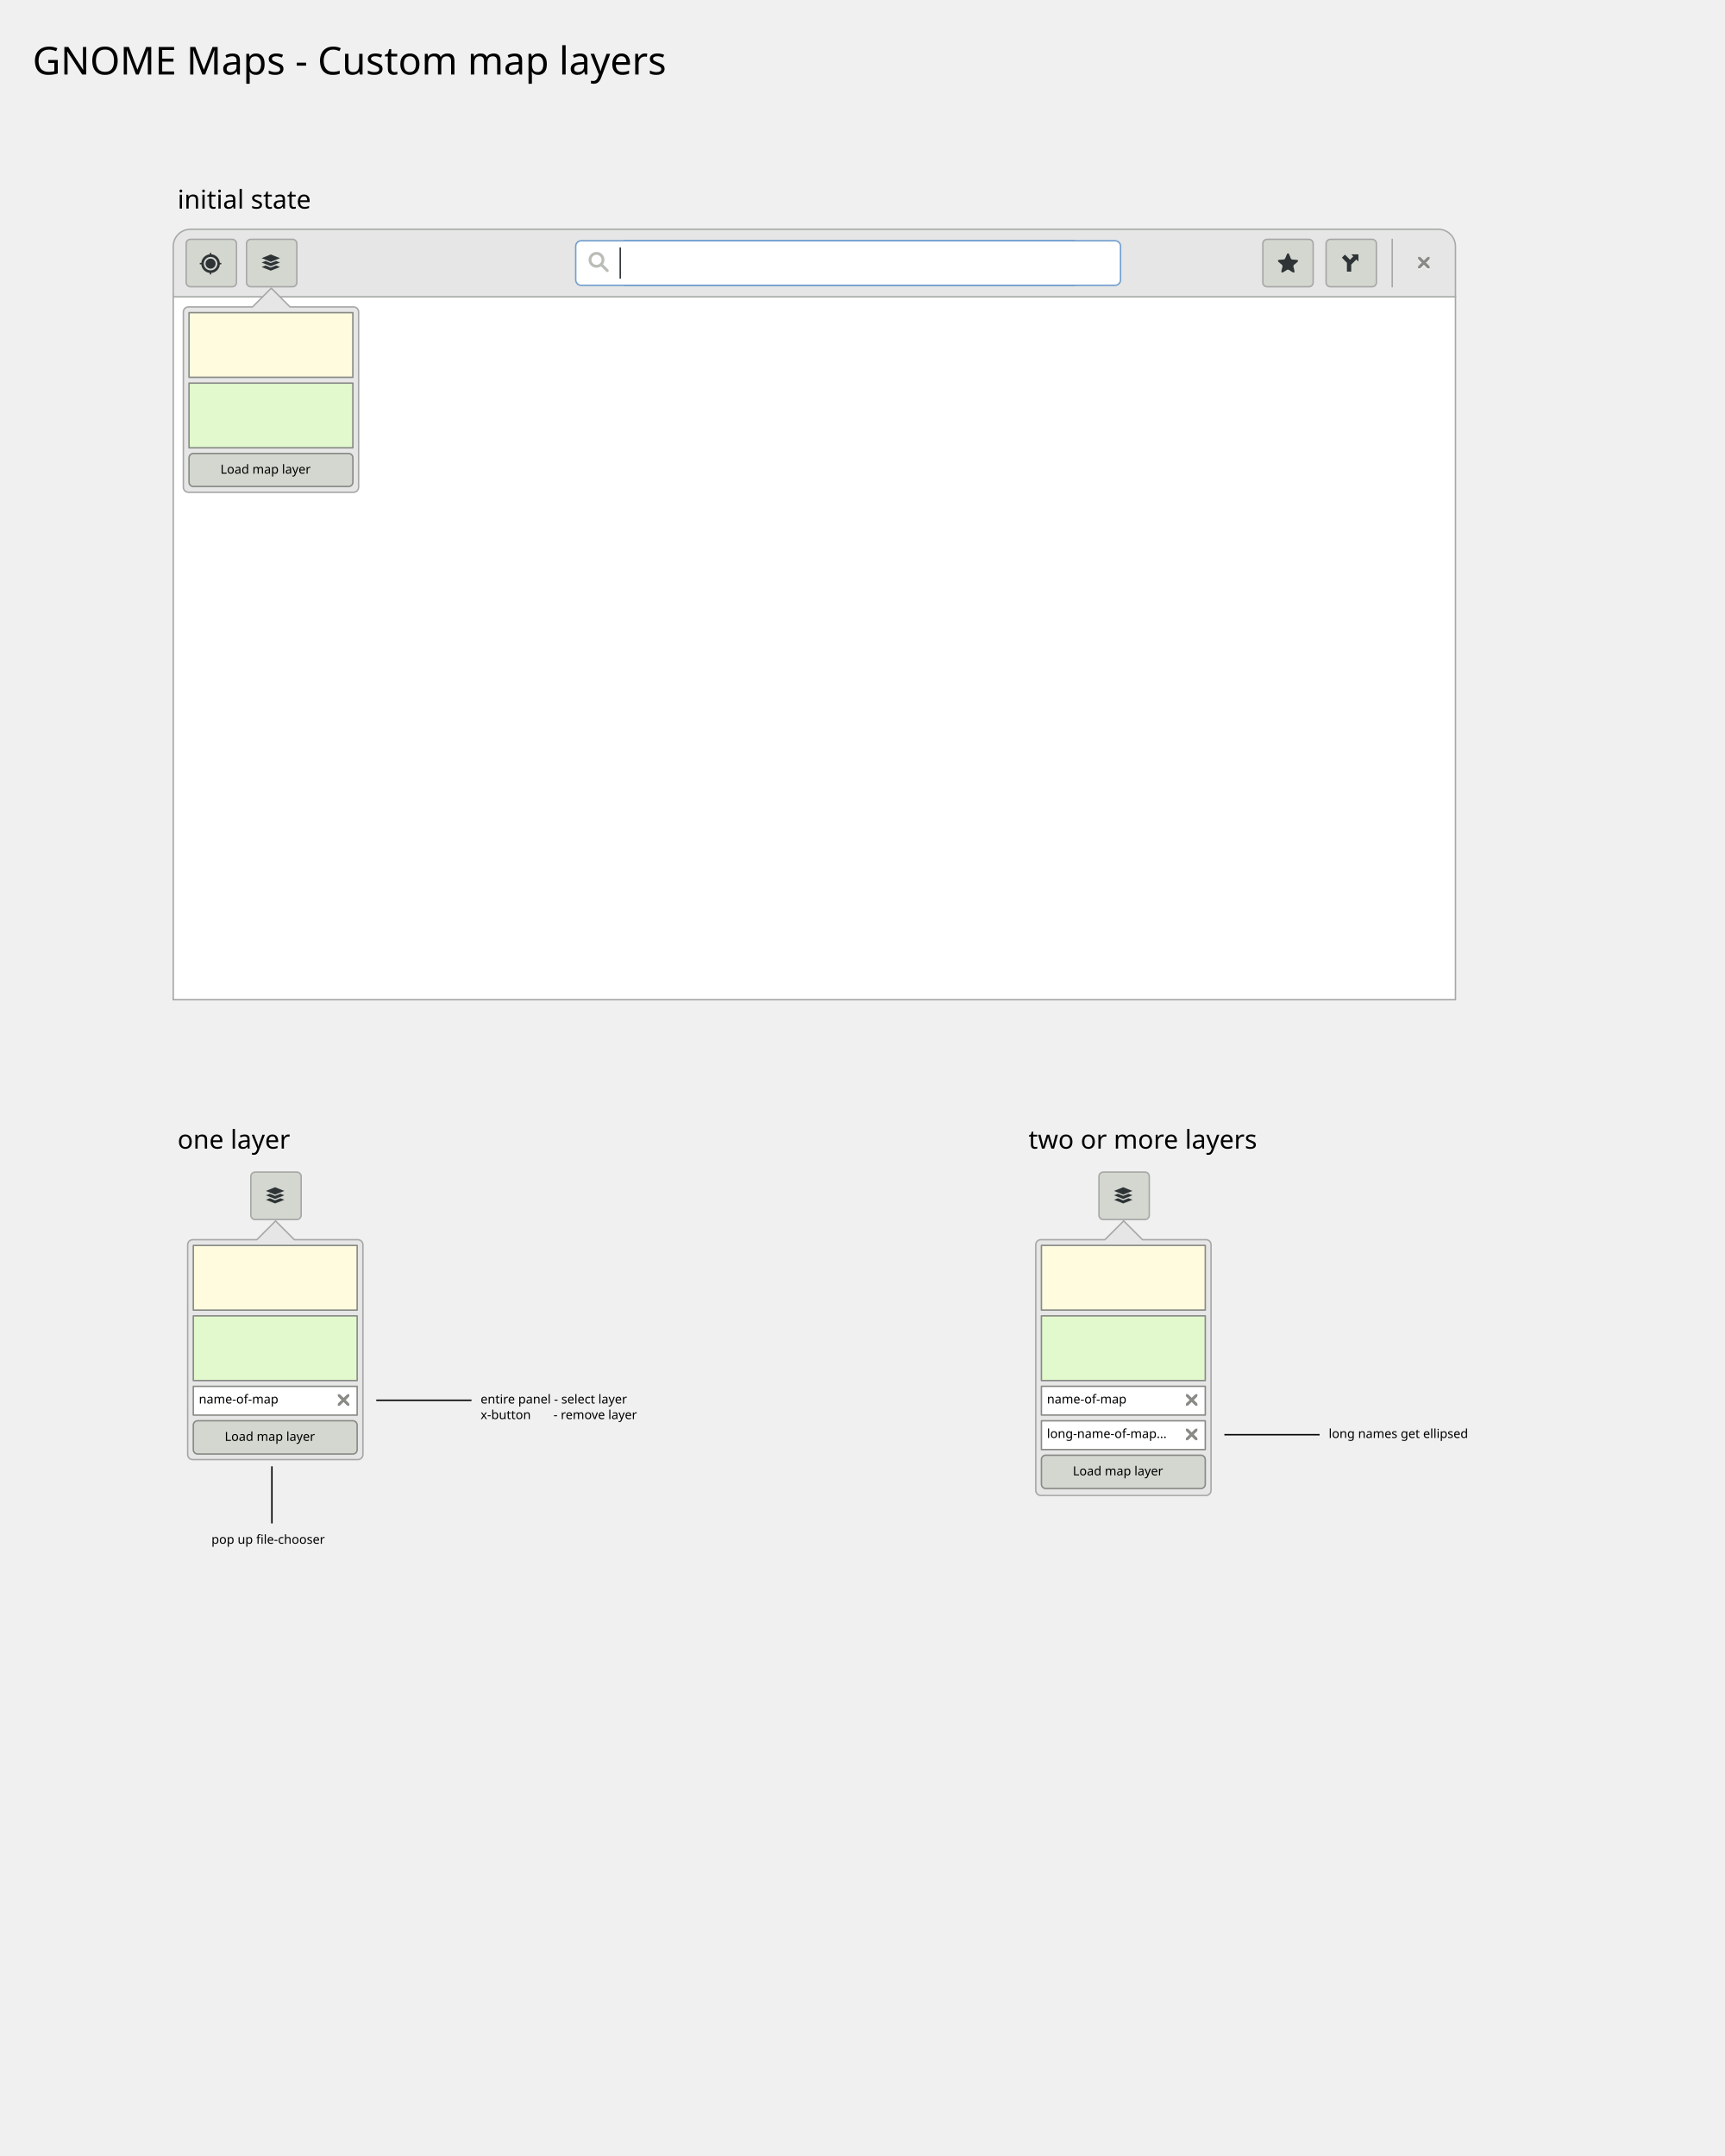
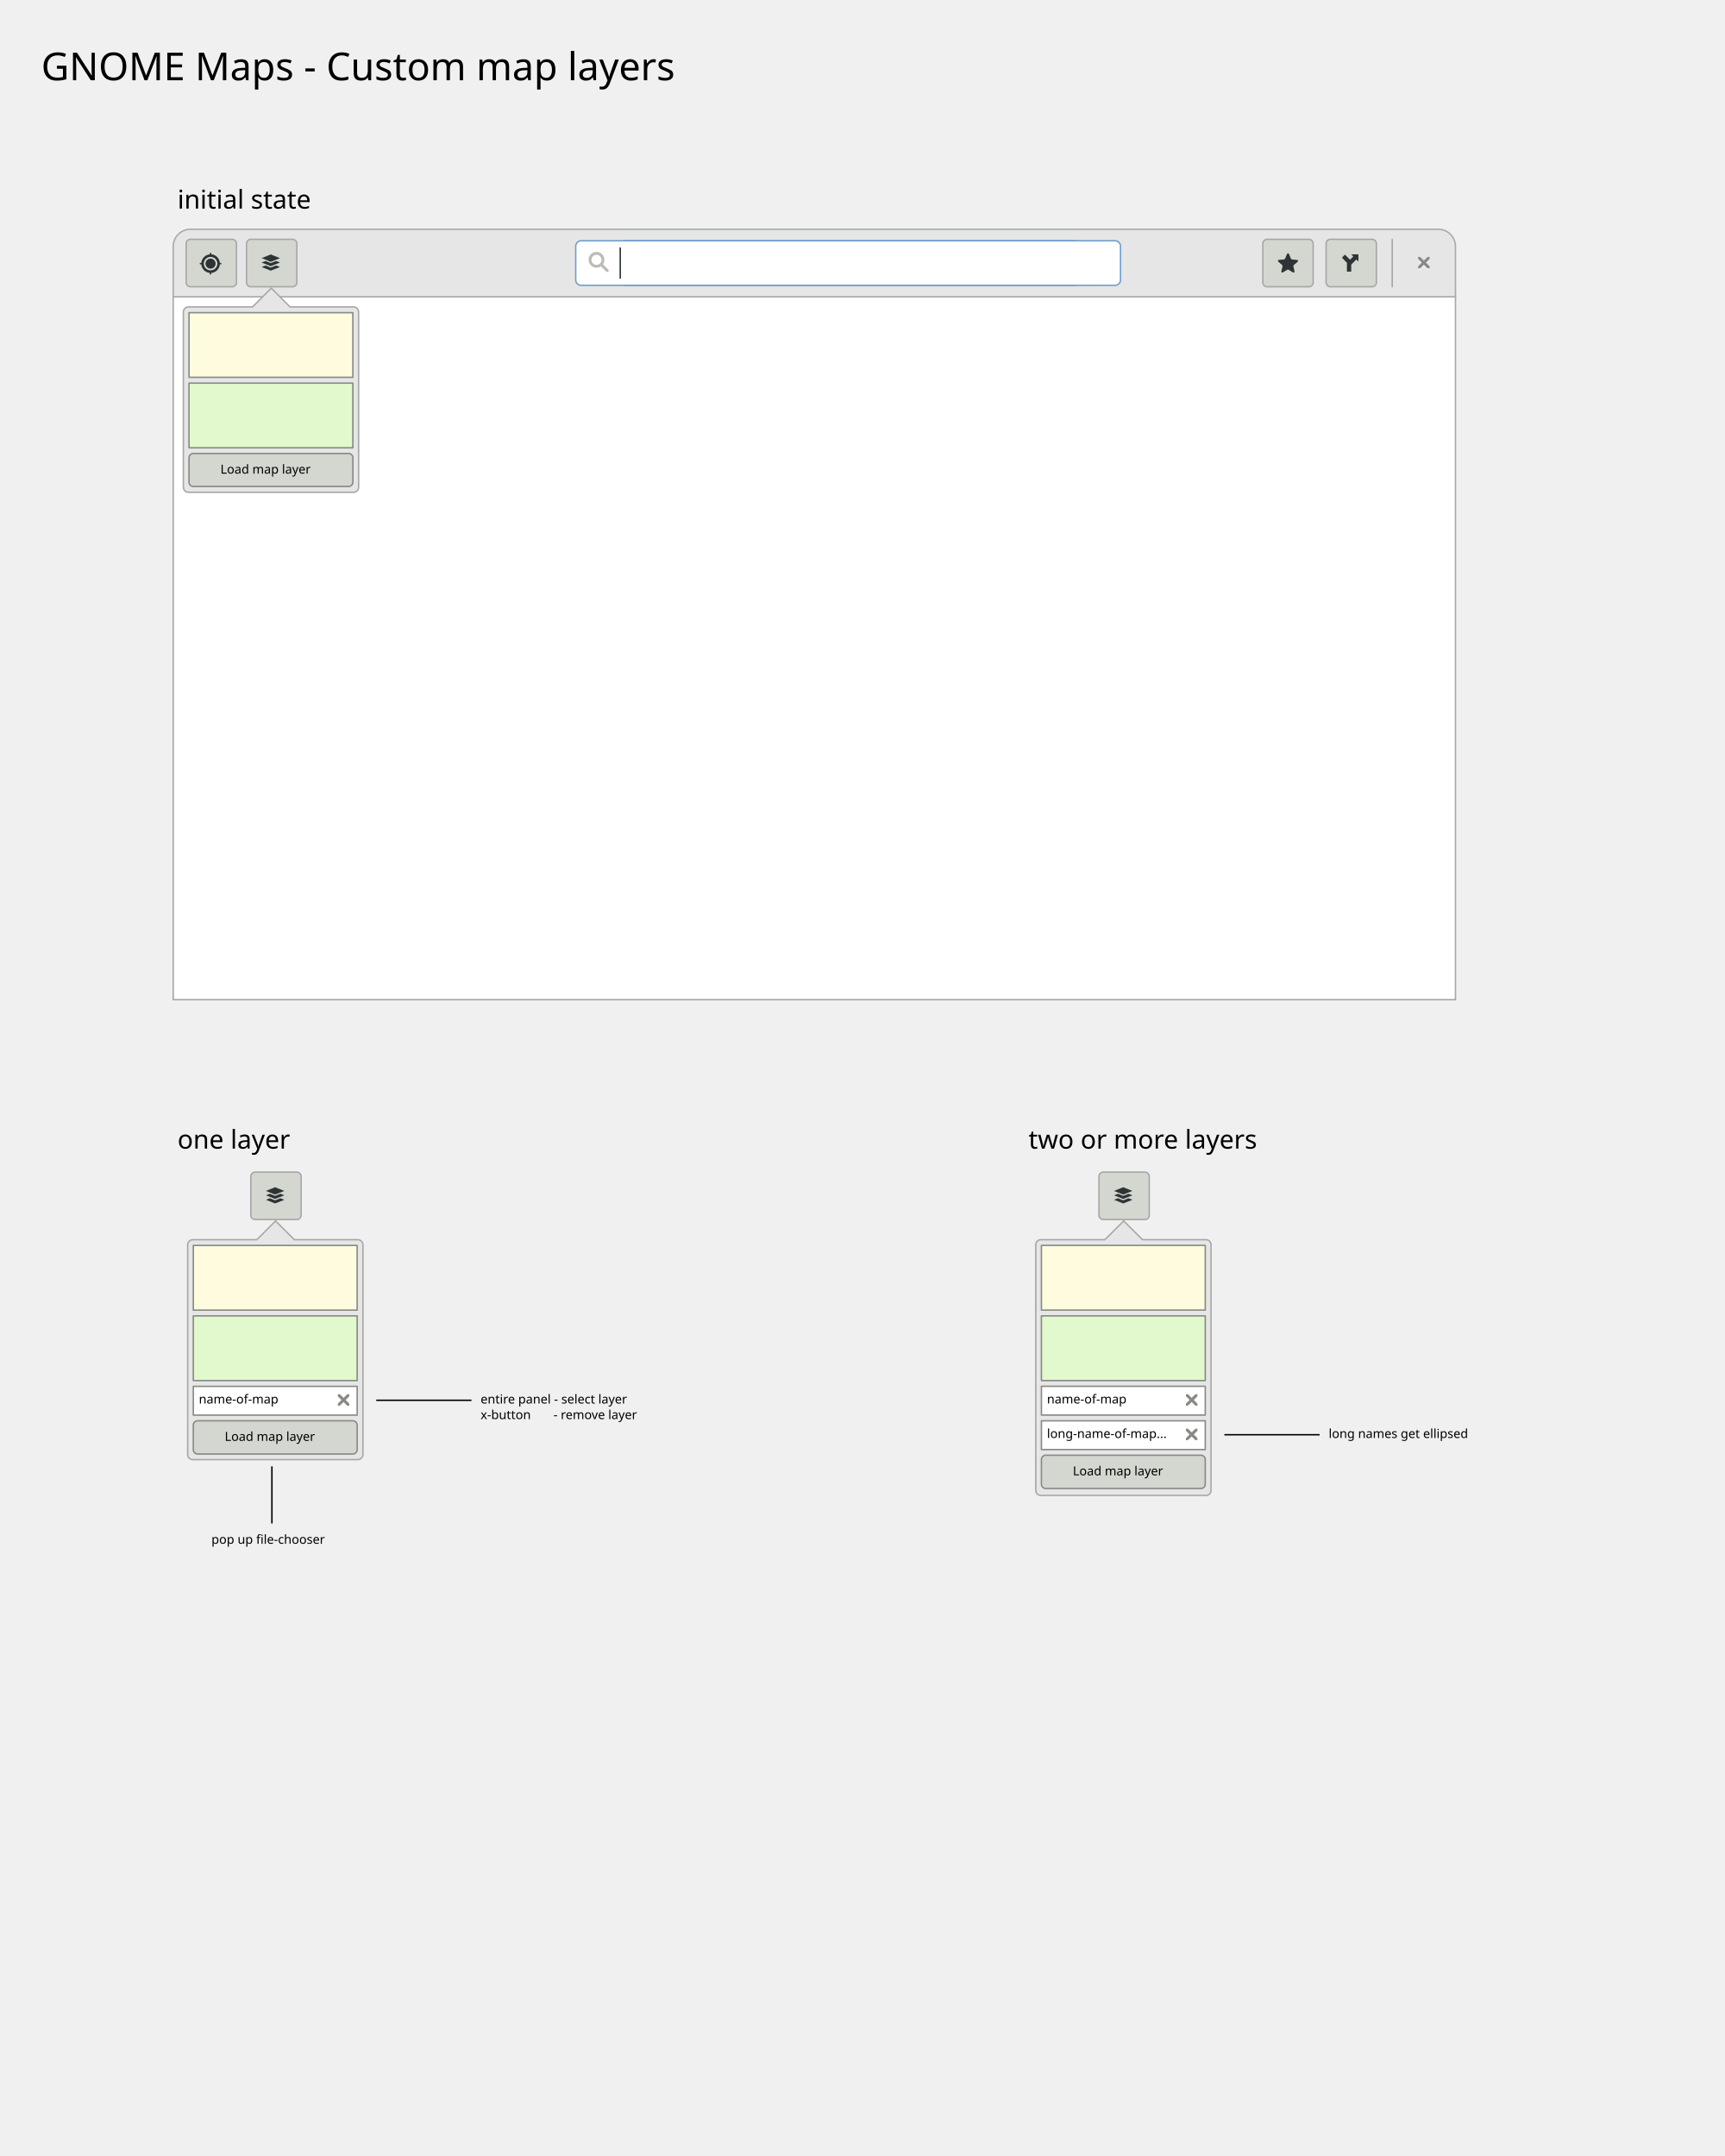
<svg xmlns="http://www.w3.org/2000/svg" width="1200" height="1500" id="svg6576" version="1.1">
  <defs id="defs6578" />
  <g id="layer2" transform="translate(0,-1400)">
    <rect style="fill:#ffffff;fill-opacity:1;stroke:#a7a7a7;stroke-width:1;stroke-linecap:square;stroke-miterlimit:4;stroke-dasharray:none;stroke-dashoffset:0;stroke-opacity:1" id="rect4204" width="892" height="489" x="120.5" y="1606.5" />
    <path id="path4206" d="m 132.5,1559.5 868,0 c 6.648,0 12,5.352 12,12 l 0,35 -12,0 -868,0 -12,0 0,-35 c 0,-6.648 5.352,-12 12,-12 z" style="color:#000000;display:inline;overflow:visible;visibility:visible;fill:#e5e6e5;fill-opacity:1;fill-rule:nonzero;stroke:#a7aba7;stroke-width:1;stroke-linecap:butt;stroke-linejoin:miter;stroke-miterlimit:4;stroke-dashoffset:0;stroke-opacity:1;marker:none;filter:url(#filter12000-4-9-2);enable-background:accumulate" />
    <path style="display:inline;fill:none;stroke:#a7a7a7;stroke-width:1px;stroke-linecap:round;stroke-linejoin:miter;stroke-opacity:1" d="m 968.501,1566.5 0,33.018" id="path4208" />
    <g style="display:inline;opacity:0.6;fill:#ffffff;fill-opacity:1" transform="translate(982.5022,1575.74)" id="g4210">
      <g transform="translate(-60,-518)" id="g4212" style="display:inline;fill:#ffffff;fill-opacity:1" />
      <g style="fill:#ffffff;fill-opacity:1" transform="translate(-60,-518)" id="g4214" />
      <g style="fill:#ffffff;fill-opacity:1" transform="translate(-60,-518)" id="g4216" />
      <g style="fill:#ffffff;fill-opacity:1" transform="translate(-60,-518)" id="g4218">
        <g transform="translate(19,-242)" id="g4220" style="display:inline;fill:#ffffff;fill-opacity:1">
          <path d="m 45,764 1,0 c 0.01,-1.2e-4 0.021,-4.6e-4 0.031,0 0.255,0.011 0.51,0.129 0.688,0.312 L 49,766.594 51.312,764.312 C 51.578,764.082 51.759,764.007 52,764 l 1,0 0,1 c 0,0.286 -0.034,0.551 -0.25,0.75 l -2.281,2.281 2.25,2.25 C 52.907,770.469 53,770.735 53,771 l 0,1 -1,0 c -0.265,-10e-6 -0.531,-0.093 -0.719,-0.281 L 49,769.438 46.719,771.719 C 46.531,771.907 46.265,772 46,772 l -1,0 0,-1 c -3e-6,-0.265 0.093,-0.531 0.281,-0.719 l 2.281,-2.25 L 45.281,765.75 C 45.071,765.555 44.978,765.281 45,765 l 0,-1 z" id="path4222" style="color:#bebebe;font-style:normal;font-variant:normal;font-weight:normal;font-stretch:normal;font-size:medium;line-height:normal;font-family:'Andale Mono';-inkscape-font-specification:'Andale Mono';text-indent:0;text-align:start;text-decoration:none;text-decoration-line:none;letter-spacing:normal;word-spacing:normal;text-transform:none;direction:ltr;block-progression:tb;writing-mode:lr-tb;text-anchor:start;display:inline;overflow:visible;visibility:visible;fill:#ffffff;fill-opacity:1;fill-rule:nonzero;stroke:none;stroke-width:1.781;marker:none;enable-background:new" />
        </g>
      </g>
      <g style="fill:#ffffff;fill-opacity:1" transform="translate(-60,-518)" id="g4224" />
      <g style="fill:#ffffff;fill-opacity:1" transform="translate(-60,-518)" id="g4226" />
      <g style="fill:#ffffff;fill-opacity:1" transform="translate(-60,-518)" id="g4228" />
    </g>
    <g id="g4230" transform="translate(982.5022,1574.74)" style="display:inline;fill:#888a85">
      <g style="display:inline;fill:#888a85" id="g4232" transform="translate(-60,-518)" />
      <g id="g4234" transform="translate(-60,-518)" style="fill:#888a85" />
      <g id="g4236" transform="translate(-60,-518)" style="fill:#888a85" />
      <g id="g4238" transform="translate(-60,-518)" style="fill:#888a85">
        <g style="display:inline;fill:#888a85" id="g4240" transform="translate(19,-242)">
          <path style="color:#bebebe;font-style:normal;font-variant:normal;font-weight:normal;font-stretch:normal;font-size:medium;line-height:normal;font-family:'Andale Mono';-inkscape-font-specification:'Andale Mono';text-indent:0;text-align:start;text-decoration:none;text-decoration-line:none;letter-spacing:normal;word-spacing:normal;text-transform:none;direction:ltr;block-progression:tb;writing-mode:lr-tb;text-anchor:start;display:inline;overflow:visible;visibility:visible;fill:#888a85;fill-opacity:1;fill-rule:nonzero;stroke:none;stroke-width:1.781;marker:none;enable-background:new" id="path4242" d="m 45,764 1,0 c 0.01,-1.2e-4 0.021,-4.6e-4 0.031,0 0.255,0.011 0.51,0.129 0.688,0.312 L 49,766.594 51.312,764.312 C 51.578,764.082 51.759,764.007 52,764 l 1,0 0,1 c 0,0.286 -0.034,0.551 -0.25,0.75 l -2.281,2.281 2.25,2.25 C 52.907,770.469 53,770.735 53,771 l 0,1 -1,0 c -0.265,-10e-6 -0.531,-0.093 -0.719,-0.281 L 49,769.438 46.719,771.719 C 46.531,771.907 46.265,772 46,772 l -1,0 0,-1 c -3e-6,-0.265 0.093,-0.531 0.281,-0.719 l 2.281,-2.25 L 45.281,765.75 C 45.071,765.555 44.978,765.281 45,765 l 0,-1 z" />
        </g>
      </g>
      <g id="g4244" transform="translate(-60,-518)" style="fill:#888a85" />
      <g id="g4246" transform="translate(-60,-518)" style="fill:#888a85" />
      <g id="g4248" transform="translate(-60,-518)" style="fill:#888a85" />
    </g>
    <rect style="color:#000000;display:inline;overflow:visible;visibility:visible;fill:#d3d7cf;fill-opacity:1;fill-rule:nonzero;stroke:#a7a7a7;stroke-width:1;stroke-linecap:butt;stroke-linejoin:miter;stroke-miterlimit:4;stroke-dasharray:none;stroke-dashoffset:0;stroke-opacity:1;marker:none;enable-background:accumulate" id="rect4250" width="35" height="33" x="922.5" y="1566.5" rx="3" ry="3" />
    <rect ry="3" rx="3" y="1566.5" x="878.5" height="33" width="35" id="rect4254" style="color:#000000;display:inline;overflow:visible;visibility:visible;fill:#d3d7cf;fill-opacity:1;fill-rule:nonzero;stroke:#a7a7a7;stroke-width:1;stroke-linecap:butt;stroke-linejoin:miter;stroke-miterlimit:4;stroke-dasharray:none;stroke-dashoffset:0;stroke-opacity:1;marker:none;enable-background:accumulate" />
    <g transform="translate(-79,2809.638)" id="g4262">
      <rect ry="3.804" rx="3.804" y="-1242.138" x="510.5" height="31" width="319" id="rect4264" style="color:#000000;display:inline;overflow:visible;visibility:visible;fill:#ffffff;fill-opacity:1;fill-rule:nonzero;stroke:#729fcf;stroke-width:1;stroke-miterlimit:4;stroke-dasharray:none;stroke-opacity:1;marker:none;enable-background:new" />
      <g id="g4266" transform="translate(517.4397,-1235.402)" style="fill:#babdb6">
        <g style="display:inline;fill:#babdb6" id="g4268" transform="translate(-140.0002,-645.9688)" />
        <g id="g4270" transform="translate(-140.0002,-645.9688)" style="fill:#babdb6" />
        <g id="g4272" transform="translate(-140.0002,-645.9688)" style="fill:#babdb6" />
        <g id="g4274" transform="translate(-140.0002,-645.9688)" style="fill:#babdb6">
          <path style="color:#000000;font-style:normal;font-variant:normal;font-weight:normal;font-stretch:normal;font-size:medium;line-height:normal;font-family:Sans;-inkscape-font-specification:Sans;text-indent:0;text-align:start;text-decoration:none;text-decoration-line:none;letter-spacing:normal;word-spacing:normal;text-transform:none;direction:ltr;block-progression:tb;writing-mode:lr-tb;baseline-shift:baseline;text-anchor:start;display:inline;overflow:visible;visibility:visible;fill:#babdb6;fill-opacity:1;stroke:none;stroke-width:1.555;marker:none;enable-background:new" id="path4276" d="m 146.508,646.996 c -3.029,0 -5.511,2.479 -5.511,5.504 0,3.025 2.482,5.504 5.511,5.504 3.029,0 5.511,-2.479 5.511,-5.504 0,-3.025 -2.482,-5.504 -5.511,-5.504 z m 0,2.009 c 1.947,0 3.5,1.55 3.5,3.496 0,1.945 -1.552,3.496 -3.5,3.496 -1.947,0 -3.5,-1.55 -3.5,-3.496 0,-1.945 1.552,-3.496 3.5,-3.496 z" />
          <path style="color:#000000;font-style:normal;font-variant:normal;font-weight:normal;font-stretch:normal;font-size:medium;line-height:normal;font-family:Sans;-inkscape-font-specification:Sans;text-indent:0;text-align:start;text-decoration:none;text-decoration-line:none;letter-spacing:normal;word-spacing:normal;text-transform:none;direction:ltr;block-progression:tb;writing-mode:lr-tb;baseline-shift:baseline;text-anchor:start;display:inline;overflow:visible;visibility:visible;fill:#babdb6;fill-opacity:1;stroke:none;stroke-width:2;marker:none;enable-background:new" id="path4278" d="m 149.812,655 a 1,1 0 0 0 -0.5,1.719 l 4,4 a 1.005,1.005 0 1 0 1.406,-1.438 l -4,-4 A 1,1 0 0 0 149.812,655 Z" />
        </g>
        <g id="g4280" transform="translate(-140.0002,-645.9688)" style="fill:#babdb6" />
        <g id="g4282" transform="translate(-140.0002,-645.9688)" style="fill:#babdb6" />
        <g style="display:inline;fill:#babdb6" id="g4284" transform="translate(-140.0002,-645.9688)" />
        <g style="display:inline;fill:#babdb6" id="g4286" transform="translate(-140.0002,-645.9688)" />
      </g>
      <path id="path4288" d="m 538.48,-1237.513 0,21.75" style="fill:#2e3436;stroke:#2e3436;stroke-width:1px;stroke-linecap:butt;stroke-linejoin:miter;stroke-opacity:1" />
    </g>
    <rect style="color:#000000;display:inline;overflow:visible;visibility:visible;fill:#d3d7cf;fill-opacity:1;fill-rule:nonzero;stroke:#a7a7a7;stroke-width:1;stroke-linecap:butt;stroke-linejoin:miter;stroke-miterlimit:4;stroke-dasharray:none;stroke-dashoffset:0;stroke-opacity:1;marker:none;enable-background:accumulate" id="rect4292" width="35" height="33" x="129.5" y="1566.5" rx="3" ry="3" />
    <rect ry="3.804" rx="3.804" y="1567.501" x="400.5" height="31" width="379" id="rect4767" style="color:#000000;display:inline;overflow:visible;visibility:visible;fill:#ffffff;fill-opacity:1;fill-rule:nonzero;stroke:#729fcf;stroke-width:1;stroke-miterlimit:4;stroke-dasharray:none;stroke-opacity:1;marker:none;enable-background:new" />
    <g id="g4769" transform="translate(408.4396,1574.236)" style="fill:#babdb6">
      <g style="display:inline;fill:#babdb6" id="g4771" transform="translate(-140.0002,-645.9688)" />
      <g id="g4773" transform="translate(-140.0002,-645.9688)" style="fill:#babdb6" />
      <g id="g4775" transform="translate(-140.0002,-645.9688)" style="fill:#babdb6" />
      <g id="g4777" transform="translate(-140.0002,-645.9688)" style="fill:#babdb6">
        <path style="color:#000000;font-style:normal;font-variant:normal;font-weight:normal;font-stretch:normal;font-size:medium;line-height:normal;font-family:Sans;-inkscape-font-specification:Sans;text-indent:0;text-align:start;text-decoration:none;text-decoration-line:none;letter-spacing:normal;word-spacing:normal;text-transform:none;direction:ltr;block-progression:tb;writing-mode:lr-tb;baseline-shift:baseline;text-anchor:start;display:inline;overflow:visible;visibility:visible;fill:#babdb6;fill-opacity:1;stroke:none;stroke-width:1.555;marker:none;enable-background:new" id="path4779" d="m 146.508,646.996 c -3.029,0 -5.511,2.479 -5.511,5.504 0,3.025 2.482,5.504 5.511,5.504 3.029,0 5.511,-2.479 5.511,-5.504 0,-3.025 -2.482,-5.504 -5.511,-5.504 z m 0,2.009 c 1.947,0 3.5,1.55 3.5,3.496 0,1.945 -1.552,3.496 -3.5,3.496 -1.947,0 -3.5,-1.55 -3.5,-3.496 0,-1.945 1.552,-3.496 3.5,-3.496 z" />
        <path style="color:#000000;font-style:normal;font-variant:normal;font-weight:normal;font-stretch:normal;font-size:medium;line-height:normal;font-family:Sans;-inkscape-font-specification:Sans;text-indent:0;text-align:start;text-decoration:none;text-decoration-line:none;letter-spacing:normal;word-spacing:normal;text-transform:none;direction:ltr;block-progression:tb;writing-mode:lr-tb;baseline-shift:baseline;text-anchor:start;display:inline;overflow:visible;visibility:visible;fill:#babdb6;fill-opacity:1;stroke:none;stroke-width:2;marker:none;enable-background:new" id="path4781" d="m 149.812,655 a 1,1 0 0 0 -0.5,1.719 l 4,4 a 1.005,1.005 0 1 0 1.406,-1.438 l -4,-4 A 1,1 0 0 0 149.812,655 Z" />
      </g>
      <g id="g4783" transform="translate(-140.0002,-645.9688)" style="fill:#babdb6" />
      <g id="g4785" transform="translate(-140.0002,-645.9688)" style="fill:#babdb6" />
      <g style="display:inline;fill:#babdb6" id="g4787" transform="translate(-140.0002,-645.9688)" />
      <g style="display:inline;fill:#babdb6" id="g4789" transform="translate(-140.0002,-645.9688)" />
    </g>
    <path id="path4791" d="m 431.48,1572.126 0,21.75" style="fill:#2e3436;stroke:#2e3436;stroke-width:1px;stroke-linecap:butt;stroke-linejoin:miter;stroke-opacity:1" />
    <rect style="color:#000000;display:inline;overflow:visible;visibility:visible;fill:#d3d7cf;fill-opacity:1;fill-rule:nonzero;stroke:#a7a7a7;stroke-width:1;stroke-linecap:butt;stroke-linejoin:miter;stroke-miterlimit:4;stroke-dasharray:none;stroke-dashoffset:0;stroke-opacity:1;marker:none;enable-background:accumulate" id="rect4292-5" width="35" height="33" x="171.5" y="1566.5" rx="3" ry="3" />
    <g id="g11908-1" transform="translate(352.0002,505.5)" style="display:inline">
      <path style="color:#000000;display:inline;overflow:visible;visibility:visible;fill:#2e3436;fill-opacity:1;fill-rule:nonzero;stroke:none;stroke-width:2;marker:none;enable-background:accumulate" id="path11922-0" d="m 530.949,186.709 c -0.779,0.552 -3.158,-1.906 -4.113,-1.918 -0.955,-0.012 -3.395,2.386 -4.161,1.815 -0.766,-0.571 0.837,-3.592 0.553,-4.504 -0.284,-0.912 -3.318,-2.492 -3.012,-3.396 0.306,-0.905 3.675,-0.314 4.454,-0.866 0.78,-0.552 1.344,-3.926 2.3,-3.914 0.955,0.012 1.434,3.398 2.2,3.969 0.766,0.571 4.149,0.065 4.433,0.977 0.284,0.912 -2.788,2.414 -3.095,3.319 -0.307,0.905 1.22,3.966 0.44,4.518 z" transform="matrix(1.047211,-0.00871584,0.00871584,1.047211,-9.35474,893.1543)" />
    </g>
    <rect style="color:#000000;display:inline;overflow:visible;visibility:visible;fill:#d3d7cf;fill-opacity:1;fill-rule:nonzero;stroke:#a7a7a7;stroke-width:1;stroke-linecap:butt;stroke-linejoin:miter;stroke-miterlimit:4;stroke-dasharray:none;stroke-dashoffset:0;stroke-opacity:1;marker:none;enable-background:accumulate" id="rect4292-8-3" width="35" height="66.057" x="129.5" y="1620.52" rx="3" ry="3" />
    <path style="fill:none;fill-rule:evenodd;stroke:#a7a7a7;stroke-width:1px;stroke-linecap:butt;stroke-linejoin:miter;stroke-opacity:1" d="m 129.25,1653.519 35.375,0" id="path21447" />
    <path style="color:#000000;font-style:normal;font-variant:normal;font-weight:normal;font-stretch:normal;font-size:medium;line-height:normal;font-family:Sans;-inkscape-font-specification:Sans;text-indent:0;text-align:start;text-decoration:none;text-decoration-line:none;letter-spacing:normal;word-spacing:normal;text-transform:none;direction:ltr;block-progression:tb;writing-mode:lr-tb;baseline-shift:baseline;text-anchor:start;display:inline;overflow:visible;visibility:visible;fill:#2e3436;fill-opacity:1;stroke:none;stroke-width:3;marker:none;enable-background:accumulate" d="m 935.611,1577.149 -2.125,2.125 4,4.031 2.125,-2.125 -4,-4.031 z" id="path11774-5" />
    <path style="color:#000000;font-style:normal;font-variant:normal;font-weight:normal;font-stretch:normal;font-size:medium;line-height:normal;font-family:Sans;-inkscape-font-specification:Sans;text-indent:0;text-align:start;text-decoration:none;text-decoration-line:none;letter-spacing:normal;word-spacing:normal;text-transform:none;direction:ltr;block-progression:tb;writing-mode:lr-tb;baseline-shift:baseline;text-anchor:start;display:inline;overflow:visible;visibility:visible;fill:#2e3436;fill-opacity:1;fill-rule:nonzero;stroke:none;stroke-width:3;marker:none;enable-background:accumulate" d="m 939.986,1576.965 1.438,1.438 -4.438,4.438 0,6.121 3,0 0,-4.871 3.562,-3.562 1.438,1.438 0,-5 z" id="path11004-4" />
    <g style="display:inline" id="g10263" transform="matrix(0.9983504,0,0,1,131.0271,1033.25)">
      <path style="color:#000000;display:inline;overflow:visible;visibility:visible;fill:#2e3436;fill-opacity:1;fill-rule:nonzero;stroke:none;stroke-width:1.7;marker:none;enable-background:accumulate" d="m 14.976,542.665 0,1.031 c -3.168,0.263 -5.699,2.802 -5.947,5.969 l -1.064,0 0,1 1.064,0 c 0.248,3.167 2.779,5.706 5.947,5.969 l 0,1.031 1.002,0 0,-1.031 c 3.193,-0.234 5.733,-2.781 5.979,-5.969 l 1.033,0 0,-1 -1.033,0 c -0.245,-3.189 -2.784,-5.767 -5.979,-6 l 0,-1 -1.002,0 z m 0.532,2.812 c 2.611,0 4.695,2.081 4.695,4.688 0,2.606 -2.085,4.688 -4.695,4.688 -2.611,0 -4.758,-2.081 -4.758,-4.688 0,-2.606 2.147,-4.688 4.758,-4.688 z m -0.031,1.188 c -1.936,0 -3.506,1.567 -3.506,3.5 0,1.933 1.57,3.5 3.506,3.5 1.936,0 3.506,-1.567 3.506,-3.5 0,-1.933 -1.57,-3.5 -3.506,-3.5 z" id="path5742" />
      <path style="color:#000000;display:inline;overflow:visible;visibility:visible;fill:#2e3436;fill-opacity:1;fill-rule:nonzero;stroke:none;stroke-width:1.204;marker:none;enable-background:accumulate" d="m 53.779,548.312 -2.723,1.094 6.386,2.531 6.417,-2.531 -2.723,-1.094 -3.725,1.469 z" id="rect6931-9" />
      <path style="color:#000000;display:inline;overflow:visible;visibility:visible;fill:#2e3436;fill-opacity:1;fill-rule:nonzero;stroke:none;stroke-width:1;stroke-linecap:round;stroke-linejoin:miter;stroke-miterlimit:4;stroke-dasharray:none;stroke-opacity:1;marker:none;enable-background:accumulate" d="m 57.441,543.78 -6.386,2.562 6.386,2.562 6.417,-2.562 -6.417,-2.562 z" id="rect6931" />
      <path style="color:#000000;display:inline;overflow:visible;visibility:visible;fill:#2e3436;fill-opacity:1;fill-rule:nonzero;stroke:none;stroke-width:1.204;marker:none;enable-background:accumulate" d="m 53.779,551.437 -2.723,1.094 6.386,2.531 6.417,-2.531 -2.723,-1.094 -3.725,1.469 z" id="rect6931-9-3" />
    </g>
    <path style="color:#000000;clip-rule:nonzero;display:inline;overflow:visible;visibility:visible;opacity:1;color-interpolation:sRGB;color-interpolation-filters:linearRGB;fill:#e5e6e5;fill-opacity:1;fill-rule:nonzero;stroke:#a7a7a7;stroke-width:1;stroke-linecap:round;stroke-linejoin:round;stroke-miterlimit:4;stroke-dasharray:none;stroke-dashoffset:0;stroke-opacity:1;marker:none;color-rendering:auto;image-rendering:auto;shape-rendering:auto;text-rendering:auto;enable-background:accumulate" d="m 188.709,1600.48 -13.057,13.059 -44.566,0 c -1.959,0 -3.535,1.576 -3.535,3.535 l 0,121.879 c 0,1.959 1.576,3.537 3.535,3.537 l 114.855,0 c 1.959,0 3.537,-1.578 3.537,-3.537 l 0,-121.879 c 0,-1.959 -1.578,-3.535 -3.537,-3.535 l -44.174,0 z" id="rect21477" />
    <rect style="color:#000000;clip-rule:nonzero;display:inline;overflow:visible;visibility:visible;opacity:1;color-interpolation:sRGB;color-interpolation-filters:linearRGB;fill:#fffbde;fill-opacity:1;fill-rule:nonzero;stroke:#888a85;stroke-width:1;stroke-linecap:round;stroke-linejoin:round;stroke-miterlimit:4;stroke-dasharray:none;stroke-dashoffset:0;stroke-opacity:1;marker:none;color-rendering:auto;image-rendering:auto;shape-rendering:auto;text-rendering:auto;enable-background:accumulate" id="rect21499" width="113.977" height="44.99" x="131.491" y="1617.529" rx="0" ry="0" />
    <rect style="color:#000000;clip-rule:nonzero;display:inline;overflow:visible;visibility:visible;opacity:1;color-interpolation:sRGB;color-interpolation-filters:linearRGB;fill:#e2f8cd;fill-opacity:1;fill-rule:nonzero;stroke:#888a85;stroke-width:1;stroke-linecap:round;stroke-linejoin:round;stroke-miterlimit:4;stroke-dasharray:none;stroke-dashoffset:0;stroke-opacity:1;marker:none;color-rendering:auto;image-rendering:auto;shape-rendering:auto;text-rendering:auto;enable-background:accumulate" id="rect21499-2" width="113.977" height="44.99" x="131.491" y="1666.549" rx="0" ry="0" />
    <rect style="color:#000000;clip-rule:nonzero;display:inline;overflow:visible;visibility:visible;opacity:1;color-interpolation:sRGB;color-interpolation-filters:linearRGB;fill:#d3d7cf;fill-opacity:1;fill-rule:nonzero;stroke:#888a85;stroke-width:1;stroke-linecap:round;stroke-linejoin:round;stroke-miterlimit:4;stroke-dasharray:none;stroke-dashoffset:0;stroke-opacity:1;marker:none;color-rendering:auto;image-rendering:auto;shape-rendering:auto;text-rendering:auto;enable-background:accumulate" id="rect21499-2-0" width="114.008" height="22.964" x="131.491" y="1715.502" rx="3" ry="3" />
    <text xml:space="preserve" style="font-style:normal;font-weight:normal;font-size:8.671px;line-height:125%;font-family:Sans;letter-spacing:0px;word-spacing:0px;fill:#000000;fill-opacity:1;stroke:none;stroke-width:1px;stroke-linecap:butt;stroke-linejoin:miter;stroke-opacity:1" x="153.322" y="1729.499" id="text21531">
      <tspan id="tspan21533" x="153.322" y="1729.499">Load map layer</tspan>
    </text>
    <rect style="color:#000000;display:inline;overflow:visible;visibility:visible;fill:#d3d7cf;fill-opacity:1;fill-rule:nonzero;stroke:#a7a7a7;stroke-width:1;stroke-linecap:butt;stroke-linejoin:miter;stroke-miterlimit:4;stroke-dasharray:none;stroke-dashoffset:0;stroke-opacity:1;marker:none;enable-background:accumulate" id="rect4292-5-1" width="35" height="33" x="174.495" y="2215.469" rx="3" ry="3" />
    <rect style="color:#000000;display:inline;overflow:visible;visibility:visible;fill:#d3d7cf;fill-opacity:1;fill-rule:nonzero;stroke:#a7a7a7;stroke-width:1;stroke-linecap:butt;stroke-linejoin:miter;stroke-miterlimit:4;stroke-dasharray:none;stroke-dashoffset:0;stroke-opacity:1;marker:none;enable-background:accumulate" id="rect4292-8-3-8" width="35" height="66.057" x="132.495" y="2269.489" rx="3" ry="3" />
    <path style="fill:none;fill-rule:evenodd;stroke:#a7a7a7;stroke-width:1px;stroke-linecap:butt;stroke-linejoin:miter;stroke-opacity:1" d="m 132.245,2302.488 35.375,0" id="path21447-7" />
    <g style="display:inline" id="g10263-4" transform="matrix(0.9983504,0,0,1,1256.741,1426.969)">
      <path style="color:#000000;display:inline;overflow:visible;visibility:visible;fill:#2e3436;fill-opacity:1;fill-rule:nonzero;stroke:none;stroke-width:1.204;marker:none;enable-background:accumulate" d="m -1070.795,803.562 -2.723,1.094 6.386,2.531 6.417,-2.531 -2.723,-1.094 -3.725,1.469 z" id="rect6931-9-4" />
      <path style="color:#000000;display:inline;overflow:visible;visibility:visible;fill:#2e3436;fill-opacity:1;fill-rule:nonzero;stroke:none;stroke-width:1;stroke-linecap:round;stroke-linejoin:miter;stroke-miterlimit:4;stroke-dasharray:none;stroke-opacity:1;marker:none;enable-background:accumulate" d="m -1067.133,799.03 -6.386,2.562 6.386,2.562 6.417,-2.562 -6.417,-2.562 z" id="rect6931-0" />
      <path style="color:#000000;display:inline;overflow:visible;visibility:visible;fill:#2e3436;fill-opacity:1;fill-rule:nonzero;stroke:none;stroke-width:1.204;marker:none;enable-background:accumulate" d="m -1070.795,806.687 -2.723,1.094 6.386,2.531 6.417,-2.531 -2.723,-1.094 -3.725,1.469 z" id="rect6931-9-3-4" />
    </g>
    <path style="color:#000000;clip-rule:nonzero;display:inline;overflow:visible;visibility:visible;opacity:1;color-interpolation:sRGB;color-interpolation-filters:linearRGB;fill:#e5e6e5;fill-opacity:1;fill-rule:nonzero;stroke:#a7a7a7;stroke-width:1;stroke-linecap:round;stroke-linejoin:round;stroke-miterlimit:4;stroke-dasharray:none;stroke-dashoffset:0;stroke-opacity:1;marker:none;color-rendering:auto;image-rendering:auto;shape-rendering:auto;text-rendering:auto;enable-background:accumulate" d="m 191.704,2249.449 -13.057,13.059 -44.566,0 c -1.959,0 -3.535,1.577 -3.535,3.535 l 0,145.91 c 0,1.959 1.576,3.537 3.535,3.537 l 114.856,0 c 1.959,0 3.537,-1.578 3.537,-3.537 l 0,-145.91 c 0,-1.959 -1.578,-3.535 -3.537,-3.535 l -44.174,0 z" id="rect21477-3" />
    <rect style="color:#000000;clip-rule:nonzero;display:inline;overflow:visible;visibility:visible;opacity:1;color-interpolation:sRGB;color-interpolation-filters:linearRGB;fill:#fffbde;fill-opacity:1;fill-rule:nonzero;stroke:#888a85;stroke-width:1;stroke-linecap:round;stroke-linejoin:round;stroke-miterlimit:4;stroke-dasharray:none;stroke-dashoffset:0;stroke-opacity:1;marker:none;color-rendering:auto;image-rendering:auto;shape-rendering:auto;text-rendering:auto;enable-background:accumulate" id="rect21499-3" width="113.977" height="44.99" x="134.486" y="2266.497" rx="0" ry="0" />
    <rect style="color:#000000;clip-rule:nonzero;display:inline;overflow:visible;visibility:visible;opacity:1;color-interpolation:sRGB;color-interpolation-filters:linearRGB;fill:#e2f8cd;fill-opacity:1;fill-rule:nonzero;stroke:#888a85;stroke-width:1;stroke-linecap:round;stroke-linejoin:round;stroke-miterlimit:4;stroke-dasharray:none;stroke-dashoffset:0;stroke-opacity:1;marker:none;color-rendering:auto;image-rendering:auto;shape-rendering:auto;text-rendering:auto;enable-background:accumulate" id="rect21499-2-04" width="113.977" height="44.99" x="134.486" y="2315.518" rx="0" ry="0" />
    <rect style="color:#000000;clip-rule:nonzero;display:inline;overflow:visible;visibility:visible;opacity:1;color-interpolation:sRGB;color-interpolation-filters:linearRGB;fill:#d3d7cf;fill-opacity:1;fill-rule:nonzero;stroke:#888a85;stroke-width:1;stroke-linecap:round;stroke-linejoin:round;stroke-miterlimit:4;stroke-dasharray:none;stroke-dashoffset:0;stroke-opacity:1;marker:none;color-rendering:auto;image-rendering:auto;shape-rendering:auto;text-rendering:auto;enable-background:accumulate" id="rect21499-2-0-3" width="113.977" height="23.151" x="134.486" y="2388.471" rx="3" ry="3" />
    <text xml:space="preserve" style="font-style:normal;font-weight:normal;font-size:8.671px;line-height:125%;font-family:Sans;letter-spacing:0px;word-spacing:0px;fill:#000000;fill-opacity:1;stroke:none;stroke-width:1px;stroke-linecap:butt;stroke-linejoin:miter;stroke-opacity:1" x="156.317" y="2402.468" id="text21531-8">
      <tspan id="tspan21533-9" x="156.317" y="2402.468">Load map layer</tspan>
    </text>
    <rect style="color:#000000;clip-rule:nonzero;display:inline;overflow:visible;visibility:visible;opacity:1;color-interpolation:sRGB;color-interpolation-filters:linearRGB;fill:#ffffff;fill-opacity:1;fill-rule:nonzero;stroke:#888a85;stroke-width:1;stroke-linecap:round;stroke-linejoin:round;stroke-miterlimit:4;stroke-dasharray:none;stroke-dashoffset:0;stroke-opacity:1;marker:none;color-rendering:auto;image-rendering:auto;shape-rendering:auto;text-rendering:auto;enable-background:accumulate" id="rect21499-2-04-8" width="113.977" height="19.99" x="134.486" y="2364.539" rx="0" ry="0" />
    <text xml:space="preserve" style="font-style:normal;font-weight:normal;font-size:8.671px;line-height:125%;font-family:Sans;letter-spacing:0px;word-spacing:0px;fill:#000000;fill-opacity:1;stroke:none;stroke-width:1px;stroke-linecap:butt;stroke-linejoin:miter;stroke-opacity:1" x="138.317" y="2376.468" id="text21531-8-7">
      <tspan id="tspan21533-9-3" x="138.317" y="2376.468">name-of-map</tspan>
    </text>
    <g id="g4230-2-0" transform="translate(231.0016,2365.985)" style="display:inline;fill:#888a85">
      <g style="display:inline;fill:#888a85" id="g4232-4-1" transform="translate(-60,-518)" />
      <g id="g4234-2-7" transform="translate(-60,-518)" style="fill:#888a85" />
      <g id="g4236-6-2" transform="translate(-60,-518)" style="fill:#888a85" />
      <g id="g4238-6-9" transform="translate(-60,-518)" style="fill:#888a85">
        <g style="display:inline;fill:#888a85" id="g4240-8-4" transform="translate(19,-242)">
          <path style="color:#bebebe;font-style:normal;font-variant:normal;font-weight:normal;font-stretch:normal;font-size:medium;line-height:normal;font-family:'Andale Mono';-inkscape-font-specification:'Andale Mono';text-indent:0;text-align:start;text-decoration:none;text-decoration-line:none;letter-spacing:normal;word-spacing:normal;text-transform:none;direction:ltr;block-progression:tb;writing-mode:lr-tb;text-anchor:start;display:inline;overflow:visible;visibility:visible;fill:#888a85;fill-opacity:1;fill-rule:nonzero;stroke:none;stroke-width:1.781;marker:none;enable-background:new" id="path4242-8-2" d="m 45,764 1,0 c 0.01,-1.2e-4 0.021,-4.6e-4 0.031,0 0.255,0.011 0.51,0.129 0.688,0.312 L 49,766.594 51.312,764.312 C 51.578,764.082 51.759,764.007 52,764 l 1,0 0,1 c 0,0.286 -0.034,0.551 -0.25,0.75 l -2.281,2.281 2.25,2.25 C 52.907,770.469 53,770.735 53,771 l 0,1 -1,0 c -0.265,-10e-6 -0.531,-0.093 -0.719,-0.281 L 49,769.438 46.719,771.719 C 46.531,771.907 46.265,772 46,772 l -1,0 0,-1 c -3e-6,-0.265 0.093,-0.531 0.281,-0.719 l 2.281,-2.25 L 45.281,765.75 C 45.071,765.555 44.978,765.281 45,765 l 0,-1 z" />
        </g>
      </g>
      <g id="g4244-3-8" transform="translate(-60,-518)" style="fill:#888a85" />
      <g id="g4246-8-3" transform="translate(-60,-518)" style="fill:#888a85" />
      <g id="g4248-9-5" transform="translate(-60,-518)" style="fill:#888a85" />
    </g>
    <rect style="color:#000000;display:inline;overflow:visible;visibility:visible;fill:#d3d7cf;fill-opacity:1;fill-rule:nonzero;stroke:#a7a7a7;stroke-width:1;stroke-linecap:butt;stroke-linejoin:miter;stroke-miterlimit:4;stroke-dasharray:none;stroke-dashoffset:0;stroke-opacity:1;marker:none;enable-background:accumulate" id="rect4292-8-3-8-1" width="35" height="66.057" x="722.485" y="2269.464" rx="3" ry="3" />
    <path style="fill:none;fill-rule:evenodd;stroke:#a7a7a7;stroke-width:1px;stroke-linecap:butt;stroke-linejoin:miter;stroke-opacity:1" d="m 722.235,2302.463 35.375,0" id="path21447-7-4" />
    <path style="color:#000000;clip-rule:nonzero;display:inline;overflow:visible;visibility:visible;opacity:1;color-interpolation:sRGB;color-interpolation-filters:linearRGB;fill:#e5e6e5;fill-opacity:1;fill-rule:nonzero;stroke:#a7a7a7;stroke-width:1;stroke-linecap:round;stroke-linejoin:round;stroke-miterlimit:4;stroke-dasharray:none;stroke-dashoffset:0;stroke-opacity:1;marker:none;color-rendering:auto;image-rendering:auto;shape-rendering:auto;text-rendering:auto;enable-background:accumulate" d="m 781.694,2249.424 -13.057,13.059 -44.566,0 c -1.959,0 -3.535,1.577 -3.535,3.535 l 0,170.884 c 0,1.959 1.576,3.537 3.535,3.537 l 114.855,0 c 1.959,0 3.537,-1.578 3.537,-3.537 l 0,-170.884 c 0,-1.959 -1.578,-3.535 -3.537,-3.535 l -44.174,0 z" id="rect21477-3-6" />
    <rect style="color:#000000;clip-rule:nonzero;display:inline;overflow:visible;visibility:visible;opacity:1;color-interpolation:sRGB;color-interpolation-filters:linearRGB;fill:#fffbde;fill-opacity:1;fill-rule:nonzero;stroke:#888a85;stroke-width:1;stroke-linecap:round;stroke-linejoin:round;stroke-miterlimit:4;stroke-dasharray:none;stroke-dashoffset:0;stroke-opacity:1;marker:none;color-rendering:auto;image-rendering:auto;shape-rendering:auto;text-rendering:auto;enable-background:accumulate" id="rect21499-3-2" width="113.977" height="44.99" x="724.476" y="2266.472" rx="0" ry="0" />
    <rect style="color:#000000;clip-rule:nonzero;display:inline;overflow:visible;visibility:visible;opacity:1;color-interpolation:sRGB;color-interpolation-filters:linearRGB;fill:#e2f8cd;fill-opacity:1;fill-rule:nonzero;stroke:#888a85;stroke-width:1;stroke-linecap:round;stroke-linejoin:round;stroke-miterlimit:4;stroke-dasharray:none;stroke-dashoffset:0;stroke-opacity:1;marker:none;color-rendering:auto;image-rendering:auto;shape-rendering:auto;text-rendering:auto;enable-background:accumulate" id="rect21499-2-04-9" width="113.977" height="44.99" x="724.476" y="2315.493" rx="0" ry="0" />
    <rect style="color:#000000;clip-rule:nonzero;display:inline;overflow:visible;visibility:visible;opacity:1;color-interpolation:sRGB;color-interpolation-filters:linearRGB;fill:#d3d7cf;fill-opacity:1;fill-rule:nonzero;stroke:#888a85;stroke-width:1;stroke-linecap:round;stroke-linejoin:round;stroke-miterlimit:4;stroke-dasharray:none;stroke-dashoffset:0;stroke-opacity:1;marker:none;color-rendering:auto;image-rendering:auto;shape-rendering:auto;text-rendering:auto;enable-background:accumulate" id="rect21499-2-0-3-6" width="113.977" height="23.151" x="724.476" y="2412.446" rx="3" ry="3" />
    <text xml:space="preserve" style="font-style:normal;font-weight:normal;font-size:8.671px;line-height:125%;font-family:Sans;letter-spacing:0px;word-spacing:0px;fill:#000000;fill-opacity:1;stroke:none;stroke-width:1px;stroke-linecap:butt;stroke-linejoin:miter;stroke-opacity:1" x="746.307" y="2426.443" id="text21531-8-6">
      <tspan id="tspan21533-9-8" x="746.307" y="2426.443">Load map layer</tspan>
    </text>
    <rect style="color:#000000;clip-rule:nonzero;display:inline;overflow:visible;visibility:visible;opacity:1;color-interpolation:sRGB;color-interpolation-filters:linearRGB;fill:#ffffff;fill-opacity:1;fill-rule:nonzero;stroke:#888a85;stroke-width:1;stroke-linecap:round;stroke-linejoin:round;stroke-miterlimit:4;stroke-dasharray:none;stroke-dashoffset:0;stroke-opacity:1;marker:none;color-rendering:auto;image-rendering:auto;shape-rendering:auto;text-rendering:auto;enable-background:accumulate" id="rect21499-2-04-8-3" width="113.977" height="19.99" x="724.476" y="2364.514" rx="0" ry="0" />
    <text xml:space="preserve" style="font-style:normal;font-weight:normal;font-size:8.671px;line-height:125%;font-family:Sans;letter-spacing:0px;word-spacing:0px;fill:#000000;fill-opacity:1;stroke:none;stroke-width:1px;stroke-linecap:butt;stroke-linejoin:miter;stroke-opacity:1" x="728.307" y="2376.443" id="text21531-8-7-2">
      <tspan id="tspan21533-9-3-7" x="728.307" y="2376.443">name-of-map</tspan>
    </text>
    <g id="g4230-2-0-2" transform="translate(820.9914,2365.96)" style="display:inline;fill:#888a85">
      <g style="display:inline;fill:#888a85" id="g4232-4-1-3" transform="translate(-60,-518)" />
      <g id="g4234-2-7-8" transform="translate(-60,-518)" style="fill:#888a85" />
      <g id="g4236-6-2-4" transform="translate(-60,-518)" style="fill:#888a85" />
      <g id="g4238-6-9-2" transform="translate(-60,-518)" style="fill:#888a85">
        <g style="display:inline;fill:#888a85" id="g4240-8-4-1" transform="translate(19,-242)">
          <path style="color:#bebebe;font-style:normal;font-variant:normal;font-weight:normal;font-stretch:normal;font-size:medium;line-height:normal;font-family:'Andale Mono';-inkscape-font-specification:'Andale Mono';text-indent:0;text-align:start;text-decoration:none;text-decoration-line:none;letter-spacing:normal;word-spacing:normal;text-transform:none;direction:ltr;block-progression:tb;writing-mode:lr-tb;text-anchor:start;display:inline;overflow:visible;visibility:visible;fill:#888a85;fill-opacity:1;fill-rule:nonzero;stroke:none;stroke-width:1.781;marker:none;enable-background:new" id="path4242-8-2-8" d="m 45,764 1,0 c 0.01,-1.2e-4 0.021,-4.6e-4 0.031,0 0.255,0.011 0.51,0.129 0.688,0.312 L 49,766.594 51.312,764.312 C 51.578,764.082 51.759,764.007 52,764 l 1,0 0,1 c 0,0.286 -0.034,0.551 -0.25,0.75 l -2.281,2.281 2.25,2.25 C 52.907,770.469 53,770.735 53,771 l 0,1 -1,0 c -0.265,-10e-6 -0.531,-0.093 -0.719,-0.281 L 49,769.438 46.719,771.719 C 46.531,771.907 46.265,772 46,772 l -1,0 0,-1 c -3e-6,-0.265 0.093,-0.531 0.281,-0.719 l 2.281,-2.25 L 45.281,765.75 C 45.071,765.555 44.978,765.281 45,765 l 0,-1 z" />
        </g>
      </g>
      <g id="g4244-3-8-6" transform="translate(-60,-518)" style="fill:#888a85" />
      <g id="g4246-8-3-0" transform="translate(-60,-518)" style="fill:#888a85" />
      <g id="g4248-9-5-2" transform="translate(-60,-518)" style="fill:#888a85" />
    </g>
    <rect style="color:#000000;clip-rule:nonzero;display:inline;overflow:visible;visibility:visible;opacity:1;color-interpolation:sRGB;color-interpolation-filters:linearRGB;fill:#ffffff;fill-opacity:1;fill-rule:nonzero;stroke:#888a85;stroke-width:1;stroke-linecap:round;stroke-linejoin:round;stroke-miterlimit:4;stroke-dasharray:none;stroke-dashoffset:0;stroke-opacity:1;marker:none;color-rendering:auto;image-rendering:auto;shape-rendering:auto;text-rendering:auto;enable-background:accumulate" id="rect21499-2-04-8-3-9" width="113.977" height="19.99" x="724.476" y="2388.514" rx="0" ry="0" />
    <text xml:space="preserve" style="font-style:normal;font-weight:normal;font-size:8.671px;line-height:125%;font-family:Sans;letter-spacing:0px;word-spacing:0px;fill:#000000;fill-opacity:1;stroke:none;stroke-width:1px;stroke-linecap:butt;stroke-linejoin:miter;stroke-opacity:1" x="728.307" y="2400.443" id="text21531-8-7-2-6">
      <tspan id="tspan21533-9-3-7-8" x="728.307" y="2400.443">long-name-of-map...</tspan>
    </text>
    <g id="g4230-2-0-2-0" transform="translate(820.9914,2389.96)" style="display:inline;fill:#888a85">
      <g style="display:inline;fill:#888a85" id="g4232-4-1-3-2" transform="translate(-60,-518)" />
      <g id="g4234-2-7-8-7" transform="translate(-60,-518)" style="fill:#888a85" />
      <g id="g4236-6-2-4-3" transform="translate(-60,-518)" style="fill:#888a85" />
      <g id="g4238-6-9-2-2" transform="translate(-60,-518)" style="fill:#888a85">
        <g style="display:inline;fill:#888a85" id="g4240-8-4-1-7" transform="translate(19,-242)">
          <path style="color:#bebebe;font-style:normal;font-variant:normal;font-weight:normal;font-stretch:normal;font-size:medium;line-height:normal;font-family:'Andale Mono';-inkscape-font-specification:'Andale Mono';text-indent:0;text-align:start;text-decoration:none;text-decoration-line:none;letter-spacing:normal;word-spacing:normal;text-transform:none;direction:ltr;block-progression:tb;writing-mode:lr-tb;text-anchor:start;display:inline;overflow:visible;visibility:visible;fill:#888a85;fill-opacity:1;fill-rule:nonzero;stroke:none;stroke-width:1.781;marker:none;enable-background:new" id="path4242-8-2-8-9" d="m 45,764 1,0 c 0.01,-1.2e-4 0.021,-4.6e-4 0.031,0 0.255,0.011 0.51,0.129 0.688,0.312 L 49,766.594 51.312,764.312 C 51.578,764.082 51.759,764.007 52,764 l 1,0 0,1 c 0,0.286 -0.034,0.551 -0.25,0.75 l -2.281,2.281 2.25,2.25 C 52.907,770.469 53,770.735 53,771 l 0,1 -1,0 c -0.265,-10e-6 -0.531,-0.093 -0.719,-0.281 L 49,769.438 46.719,771.719 C 46.531,771.907 46.265,772 46,772 l -1,0 0,-1 c -3e-6,-0.265 0.093,-0.531 0.281,-0.719 l 2.281,-2.25 L 45.281,765.75 C 45.071,765.555 44.978,765.281 45,765 l 0,-1 z" />
        </g>
      </g>
      <g id="g4244-3-8-6-8" transform="translate(-60,-518)" style="fill:#888a85" />
      <g id="g4246-8-3-0-8" transform="translate(-60,-518)" style="fill:#888a85" />
      <g id="g4248-9-5-2-5" transform="translate(-60,-518)" style="fill:#888a85" />
    </g>
    <path style="fill:none;fill-rule:evenodd;stroke:#000000;stroke-width:1px;stroke-linecap:butt;stroke-linejoin:miter;stroke-opacity:1" d="m 261.745,2374.219 66.25,0" id="path22226" />
    <text xml:space="preserve" style="font-style:normal;font-weight:normal;font-size:8.671px;line-height:125%;font-family:Sans;letter-spacing:0px;word-spacing:0px;fill:#000000;fill-opacity:1;stroke:none;stroke-width:1px;stroke-linecap:butt;stroke-linejoin:miter;stroke-opacity:1" x="334.317" y="2376.468" id="text21531-8-7-29">
      <tspan x="334.317" y="2376.468" id="tspan22246">entire panel - select layer</tspan>
      <tspan x="334.317" y="2387.306" id="tspan22250">x-button       - remove layer</tspan>
    </text>
    <path style="fill:none;fill-rule:evenodd;stroke:#000000;stroke-width:1px;stroke-linecap:butt;stroke-linejoin:miter;stroke-opacity:1" d="m 851.735,2398.194 66.25,0" id="path22226-8" />
    <text xml:space="preserve" style="font-style:normal;font-weight:normal;font-size:8.671px;line-height:125%;font-family:Sans;letter-spacing:0px;word-spacing:0px;fill:#000000;fill-opacity:1;stroke:none;stroke-width:1px;stroke-linecap:butt;stroke-linejoin:miter;stroke-opacity:1" x="924.307" y="2400.443" id="text21531-8-7-29-7">
      <tspan x="924.307" y="2400.443" id="tspan22250-0">long names get ellipsed</tspan>
    </text>
    <path style="fill:none;fill-rule:evenodd;stroke:#000000;stroke-width:1px;stroke-linecap:butt;stroke-linejoin:miter;stroke-opacity:1" d="m 189.158,2420.186 0,39.733" id="path22226-7" />
    <text xml:space="preserve" style="font-style:normal;font-weight:normal;font-size:8.671px;line-height:125%;font-family:Sans;letter-spacing:0px;word-spacing:0px;fill:#000000;fill-opacity:1;stroke:none;stroke-width:1px;stroke-linecap:butt;stroke-linejoin:miter;stroke-opacity:1" x="147.094" y="2474.034" id="text21531-8-7-29-9">
      <tspan x="147.094" y="2474.034" id="tspan22250-5">pop up file-chooser</tspan>
    </text>
    <rect style="color:#000000;display:inline;overflow:visible;visibility:visible;fill:#d3d7cf;fill-opacity:1;fill-rule:nonzero;stroke:#a7a7a7;stroke-width:1;stroke-linecap:butt;stroke-linejoin:miter;stroke-miterlimit:4;stroke-dasharray:none;stroke-dashoffset:0;stroke-opacity:1;marker:none;enable-background:accumulate" id="rect4292-5-1-3" width="35" height="33" x="764.495" y="2215.469" rx="3" ry="3" />
    <g style="display:inline" id="g10263-4-8" transform="matrix(0.9983504,0,0,1,1846.741,1426.969)">
      <path style="color:#000000;display:inline;overflow:visible;visibility:visible;fill:#2e3436;fill-opacity:1;fill-rule:nonzero;stroke:none;stroke-width:1.204;marker:none;enable-background:accumulate" d="m -1070.795,803.562 -2.723,1.094 6.386,2.531 6.417,-2.531 -2.723,-1.094 -3.725,1.469 z" id="rect6931-9-4-6" />
      <path style="color:#000000;display:inline;overflow:visible;visibility:visible;fill:#2e3436;fill-opacity:1;fill-rule:nonzero;stroke:none;stroke-width:1;stroke-linecap:round;stroke-linejoin:miter;stroke-miterlimit:4;stroke-dasharray:none;stroke-opacity:1;marker:none;enable-background:accumulate" d="m -1067.133,799.03 -6.386,2.562 6.386,2.562 6.417,-2.562 -6.417,-2.562 z" id="rect6931-0-3" />
      <path style="color:#000000;display:inline;overflow:visible;visibility:visible;fill:#2e3436;fill-opacity:1;fill-rule:nonzero;stroke:none;stroke-width:1.204;marker:none;enable-background:accumulate" d="m -1070.795,806.687 -2.723,1.094 6.386,2.531 6.417,-2.531 -2.723,-1.094 -3.725,1.469 z" id="rect6931-9-3-4-4" />
    </g>
    <text xml:space="preserve" style="font-style:normal;font-weight:normal;font-size:18px;line-height:125%;font-family:Sans;letter-spacing:0px;word-spacing:0px;fill:#000000;fill-opacity:1;stroke:none;stroke-width:1px;stroke-linecap:butt;stroke-linejoin:miter;stroke-opacity:1" x="123.492" y="1545.133" id="text22354">
      <tspan id="tspan22356" x="123.492" y="1545.133">initial state</tspan>
    </text>
    <text xml:space="preserve" style="font-style:normal;font-weight:normal;font-size:18px;line-height:125%;font-family:Sans;letter-spacing:0px;word-spacing:0px;fill:#000000;fill-opacity:1;stroke:none;stroke-width:1px;stroke-linecap:butt;stroke-linejoin:miter;stroke-opacity:1" x="123.492" y="2199.133" id="text22354-9">
      <tspan id="tspan22356-8" x="123.492" y="2199.133">one layer</tspan>
    </text>
    <text xml:space="preserve" style="font-style:normal;font-weight:normal;font-size:18px;line-height:125%;font-family:Sans;letter-spacing:0px;word-spacing:0px;fill:#000000;fill-opacity:1;stroke:none;stroke-width:1px;stroke-linecap:butt;stroke-linejoin:miter;stroke-opacity:1" x="715.492" y="2199.133" id="text22354-9-3">
      <tspan id="tspan22356-8-5" x="715.492" y="2199.133">two or more layers</tspan>
    </text>
-     <text xml:space="preserve" style="font-style:normal;font-weight:normal;font-size:26.813px;line-height:125%;font-family:Sans;letter-spacing:0px;word-spacing:0px;fill:#000000;fill-opacity:1;stroke:none;stroke-width:1px;stroke-linecap:butt;stroke-linejoin:miter;stroke-opacity:1" x="22.662" y="1451.829" id="text22354-6">
-       <tspan id="tspan22356-5" x="22.662" y="1451.829">GNOME Maps - Custom map layers</tspan>
+     <text xml:space="preserve" style="font-style:normal;font-weight:normal;font-size:26.813px;line-height:125%;font-family:Sans;letter-spacing:0px;word-spacing:0px;fill:#000000;fill-opacity:1;stroke:none;stroke-width:1px;stroke-linecap:butt;stroke-linejoin:miter;stroke-opacity:1" x="28.662" y="1455.829" id="text22354-6">
+       <tspan id="tspan22356-5" x="28.662" y="1455.829">GNOME Maps - Custom map layers</tspan>
    </text>
  </g>
</svg>
